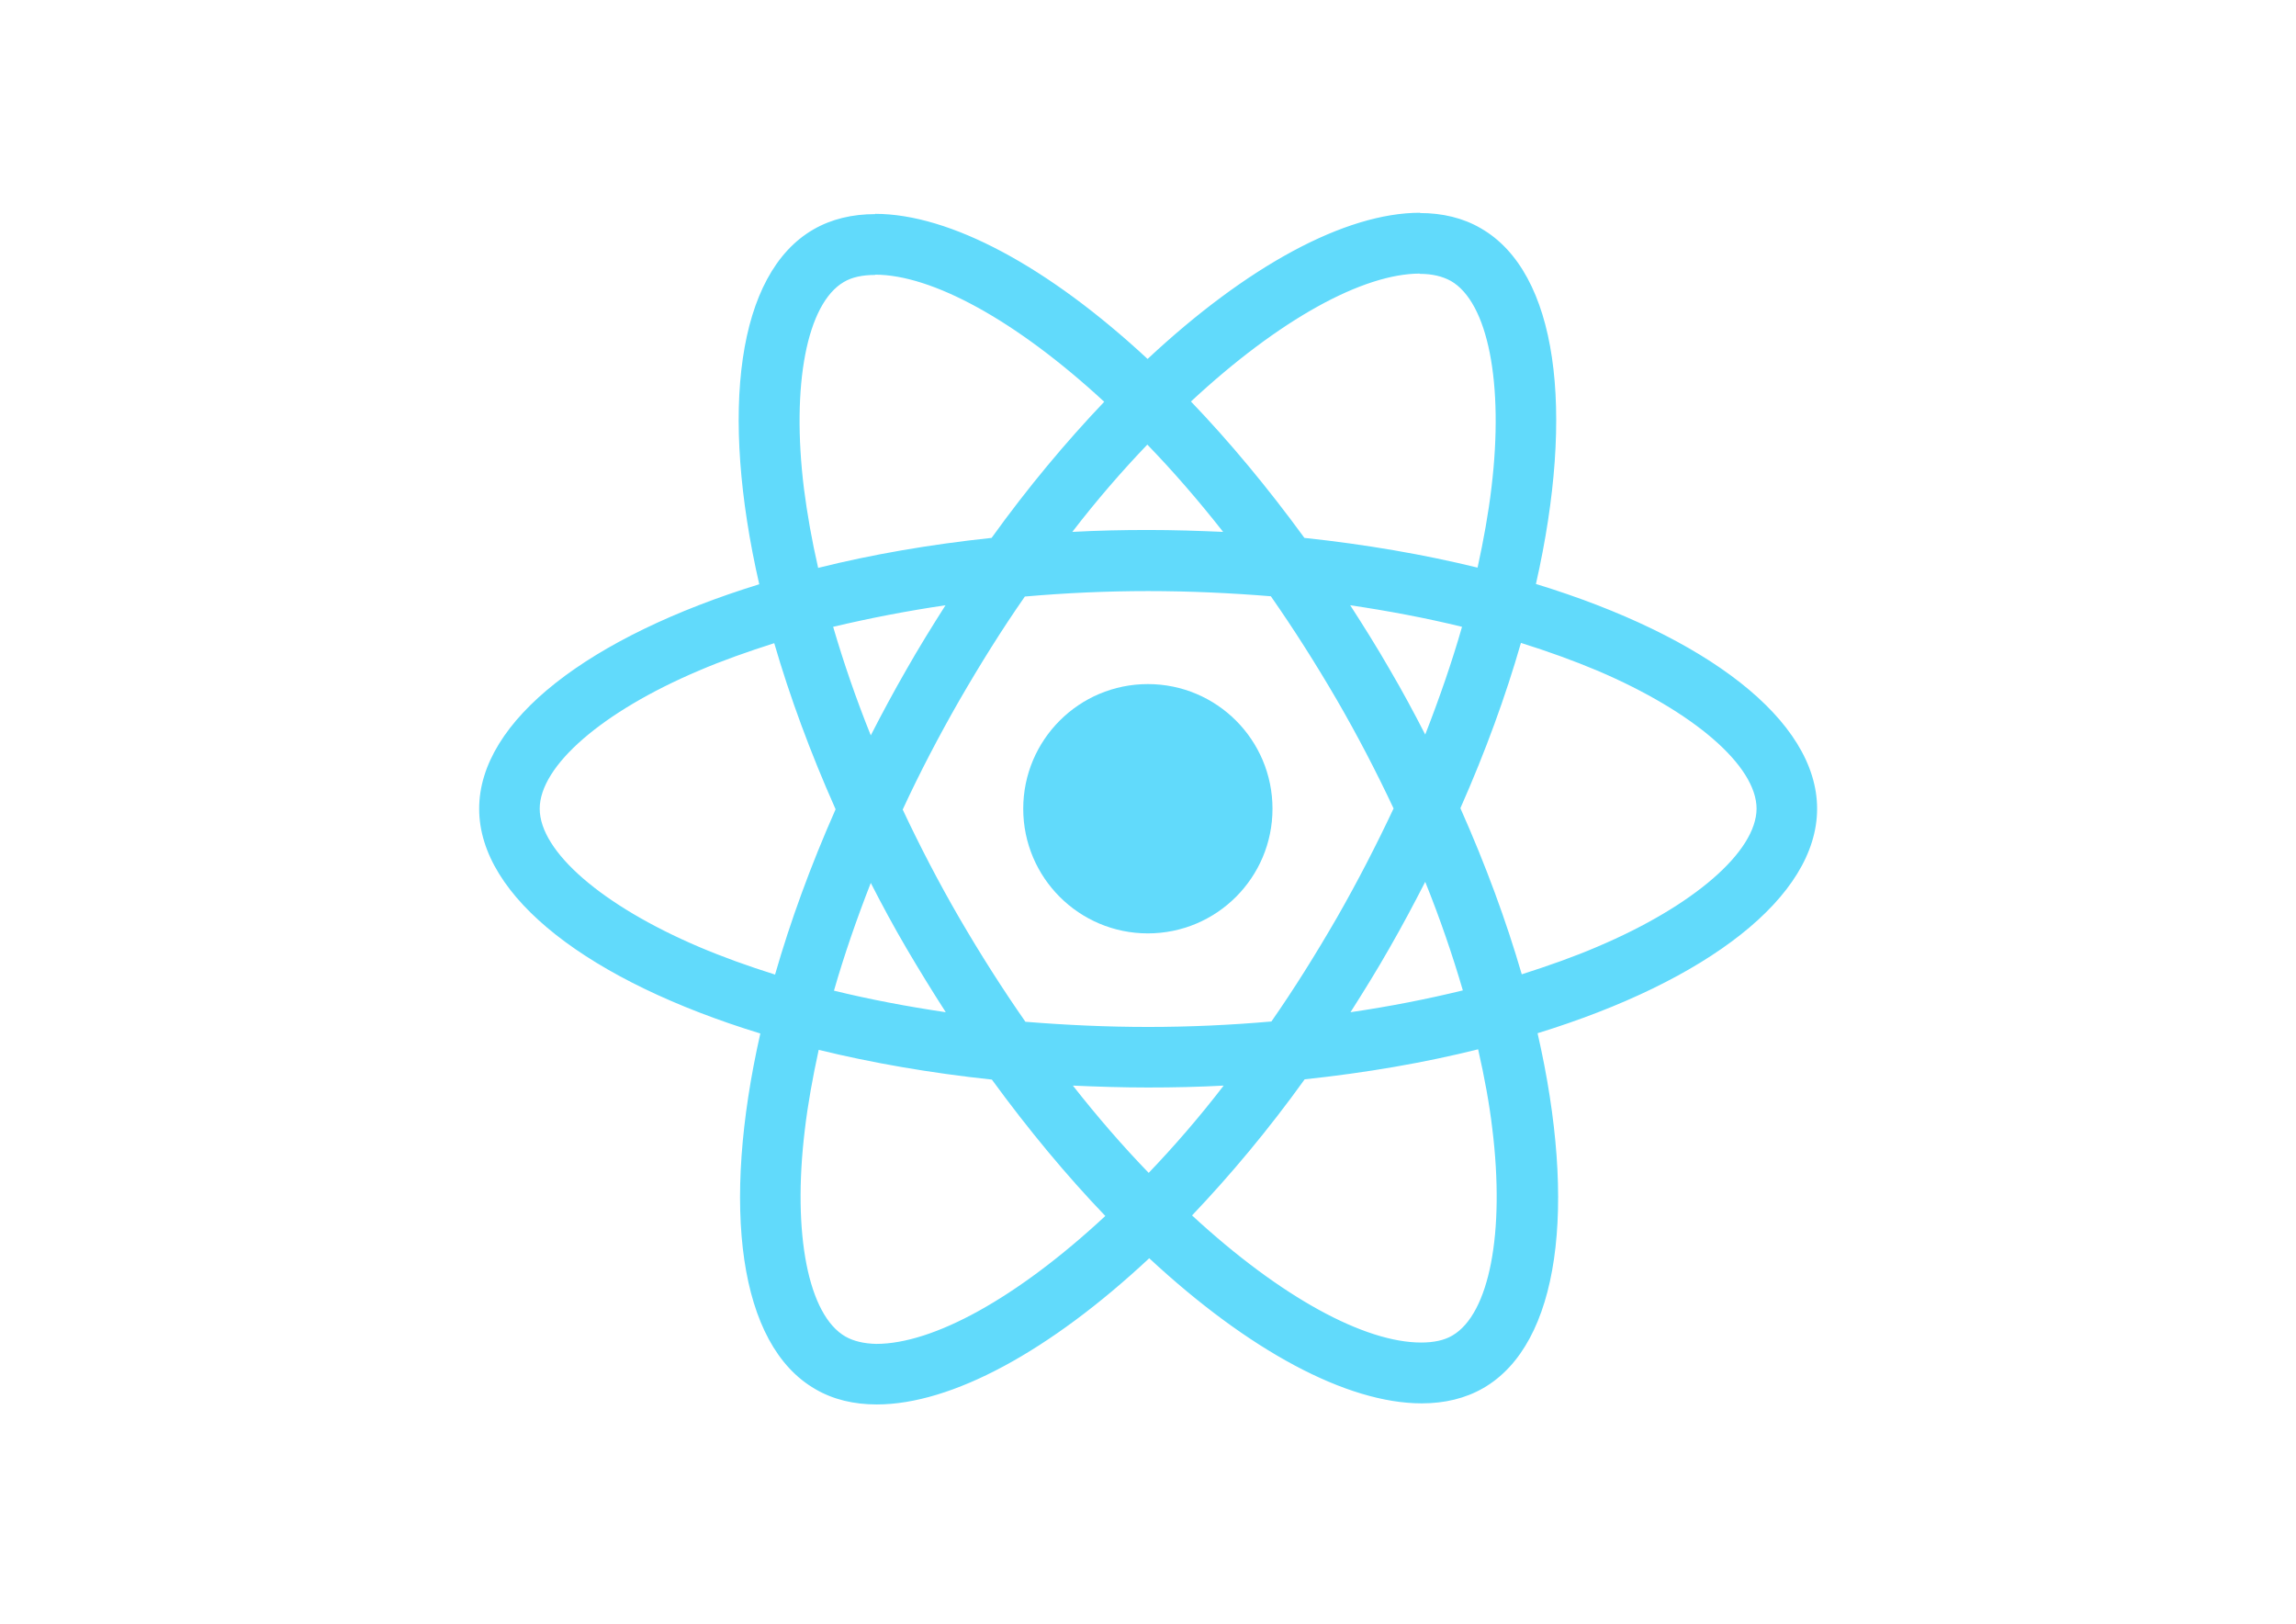
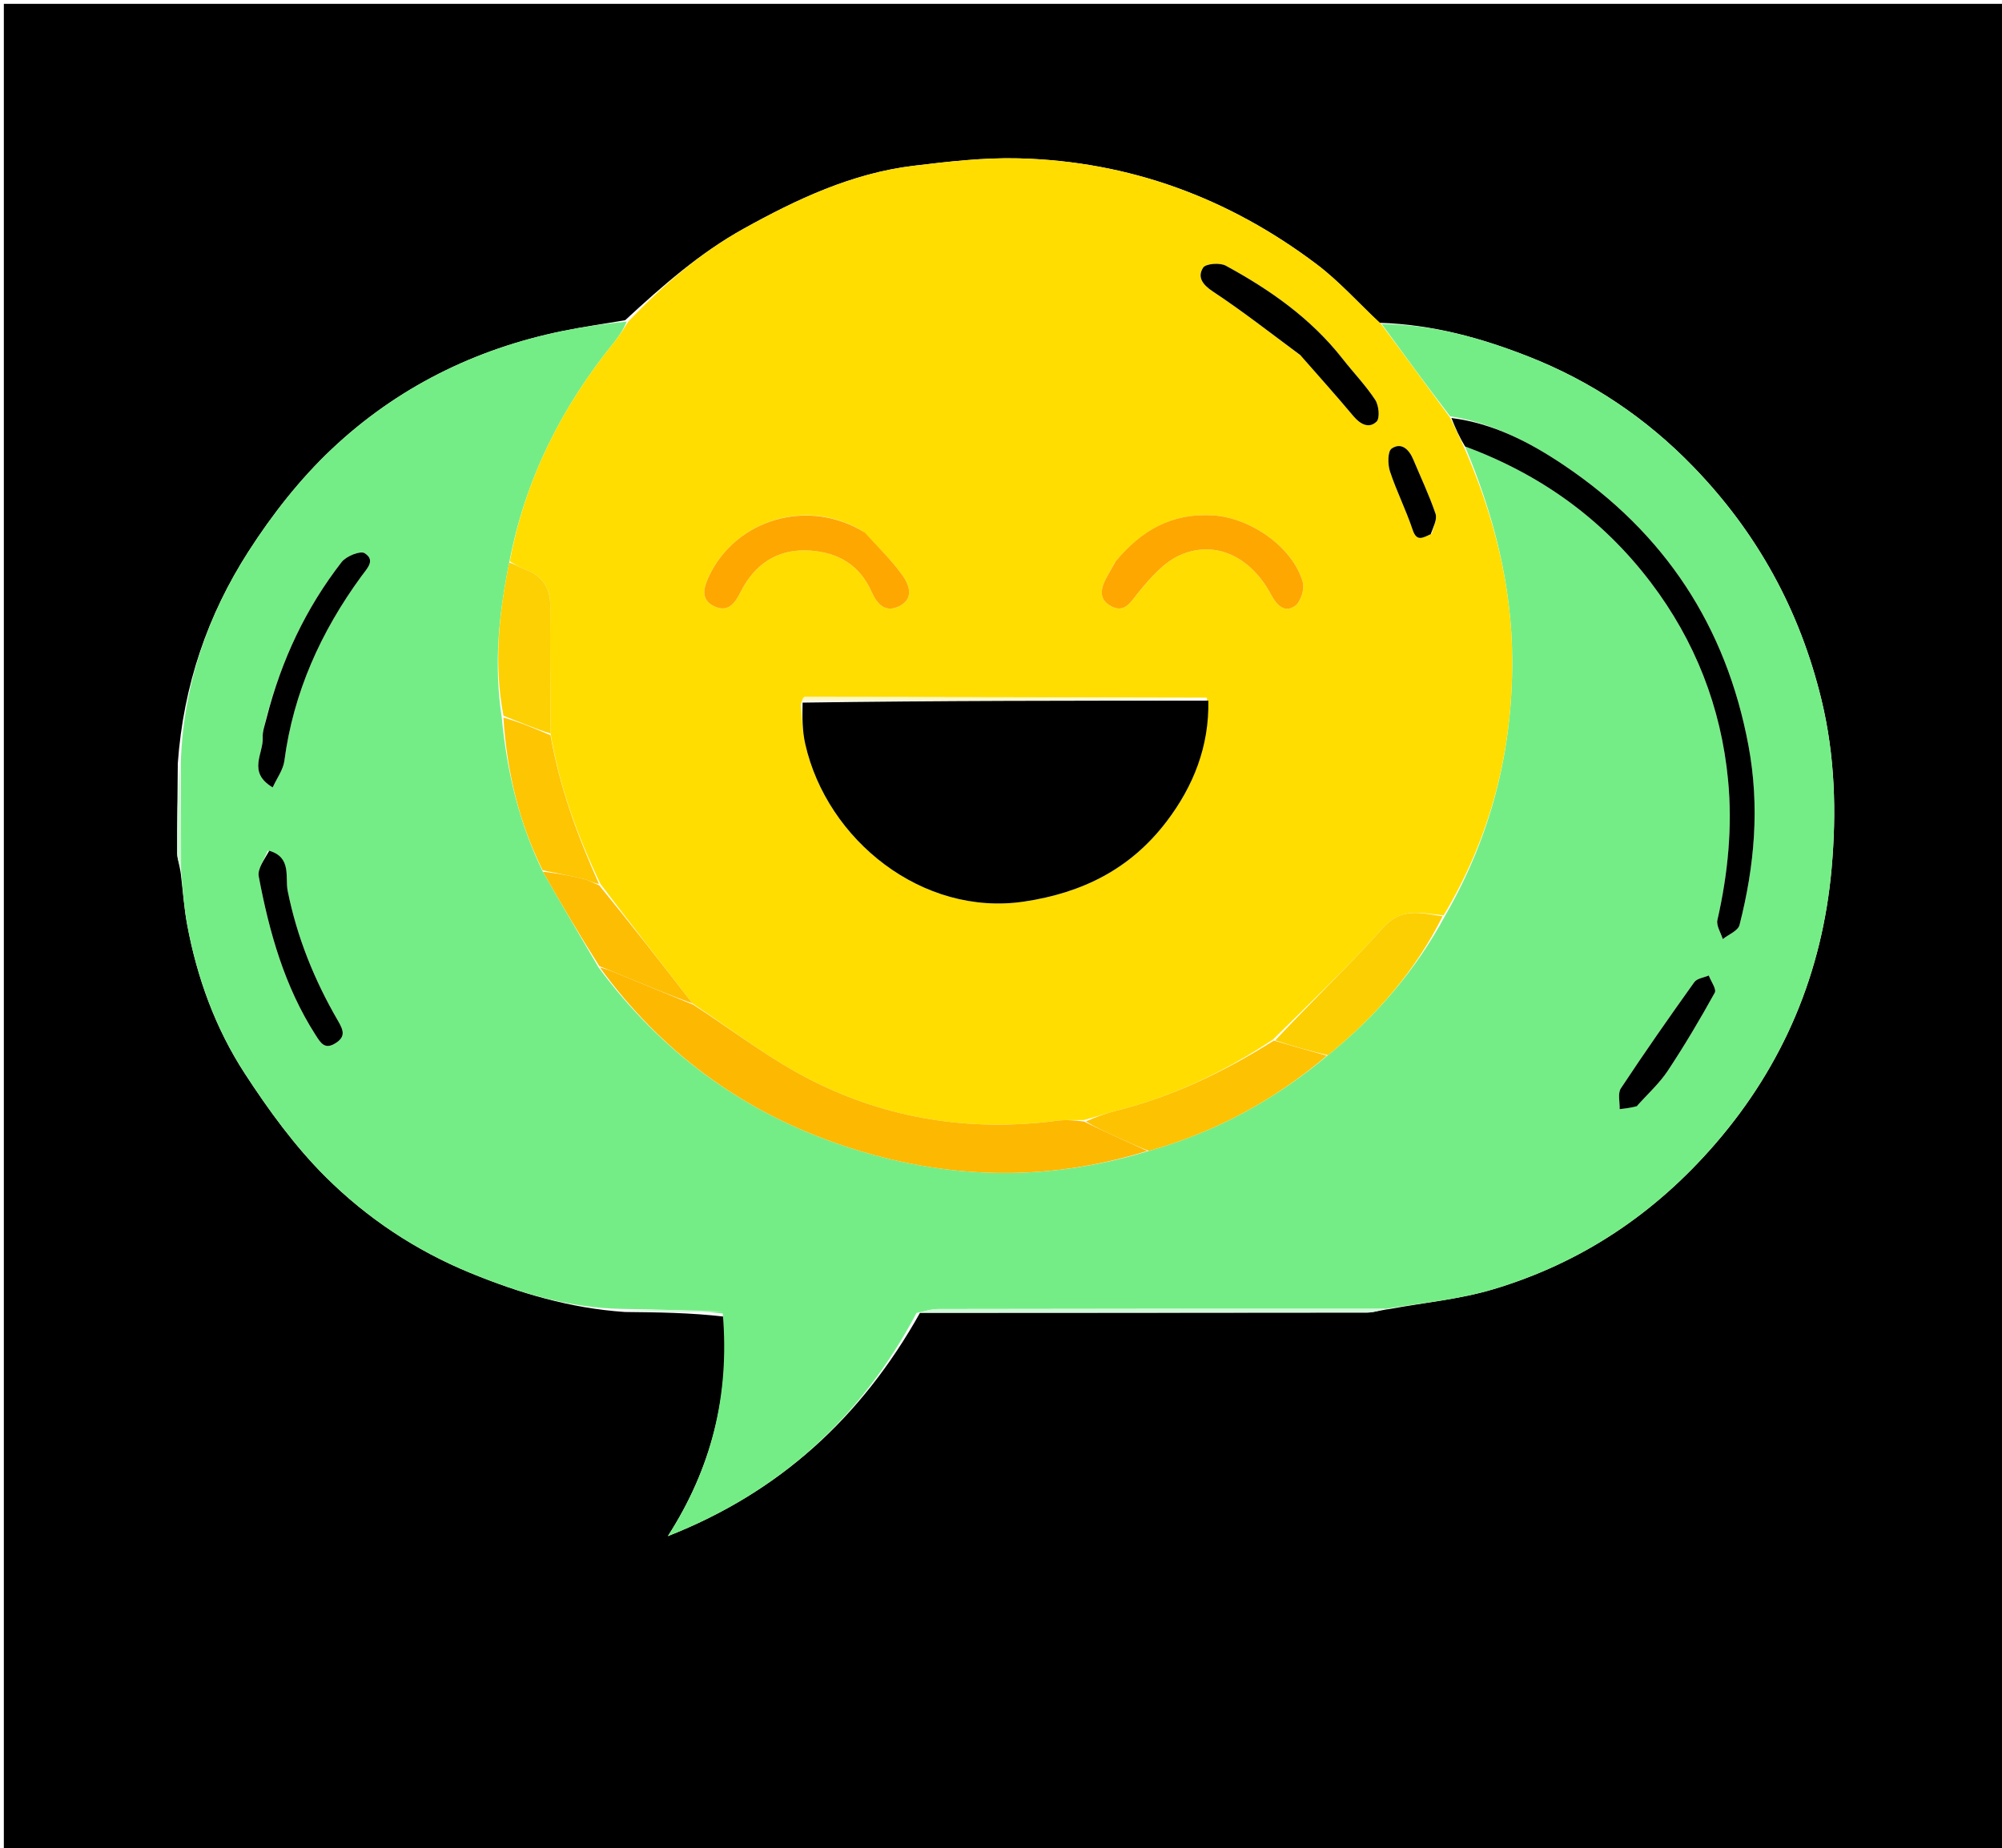
- <svg xmlns="http://www.w3.org/2000/svg" viewBox="0 0 841.9 595.3">
-   <g fill="#61DAFB">
-     <path d="M666.3 296.5c0-32.5-40.7-63.3-103.1-82.4 14.4-63.6 8-114.2-20.2-130.4-6.5-3.8-14.1-5.6-22.4-5.6v22.3c4.6 0 8.3.9 11.4 2.6 13.6 7.8 19.5 37.5 14.9 75.7-1.1 9.4-2.9 19.3-5.1 29.4-19.6-4.8-41-8.5-63.5-10.9-13.5-18.5-27.5-35.3-41.6-50 32.6-30.3 63.2-46.9 84-46.9V78c-27.5 0-63.5 19.6-99.9 53.6-36.4-33.8-72.4-53.2-99.9-53.2v22.3c20.7 0 51.4 16.5 84 46.6-14 14.7-28 31.4-41.3 49.9-22.6 2.4-44 6.1-63.6 11-2.3-10-4-19.7-5.2-29-4.7-38.2 1.1-67.9 14.6-75.8 3-1.8 6.9-2.6 11.5-2.6V78.5c-8.4 0-16 1.8-22.6 5.6-28.1 16.2-34.4 66.7-19.9 130.1-62.2 19.2-102.7 49.9-102.7 82.3 0 32.5 40.7 63.3 103.1 82.4-14.4 63.6-8 114.2 20.2 130.4 6.5 3.8 14.1 5.6 22.5 5.6 27.5 0 63.5-19.6 99.9-53.6 36.4 33.8 72.4 53.2 99.9 53.2 8.4 0 16-1.8 22.6-5.6 28.1-16.2 34.4-66.7 19.9-130.1 62-19.1 102.5-49.9 102.5-82.3zm-130.2-66.7c-3.7 12.9-8.3 26.2-13.5 39.5-4.1-8-8.4-16-13.1-24-4.6-8-9.5-15.8-14.4-23.4 14.2 2.1 27.9 4.7 41 7.9zm-45.8 106.5c-7.8 13.5-15.8 26.3-24.1 38.2-14.9 1.3-30 2-45.2 2-15.1 0-30.2-.7-45-1.9-8.3-11.9-16.4-24.6-24.2-38-7.6-13.1-14.5-26.4-20.8-39.8 6.2-13.4 13.2-26.8 20.7-39.9 7.8-13.5 15.8-26.3 24.1-38.2 14.9-1.3 30-2 45.2-2 15.1 0 30.2.7 45 1.9 8.3 11.9 16.4 24.6 24.2 38 7.6 13.1 14.5 26.4 20.8 39.8-6.3 13.4-13.2 26.8-20.7 39.9zm32.3-13c5.4 13.4 10 26.8 13.8 39.8-13.1 3.2-26.9 5.9-41.2 8 4.9-7.7 9.8-15.6 14.4-23.7 4.6-8 8.9-16.1 13-24.1zM421.2 430c-9.3-9.6-18.6-20.3-27.8-32 9 .4 18.2.7 27.5.7 9.4 0 18.7-.2 27.8-.7-9 11.7-18.3 22.4-27.5 32zm-74.4-58.9c-14.2-2.1-27.9-4.7-41-7.9 3.7-12.9 8.3-26.2 13.5-39.5 4.1 8 8.4 16 13.1 24 4.7 8 9.5 15.8 14.4 23.4zM420.7 163c9.3 9.6 18.6 20.3 27.8 32-9-.4-18.2-.7-27.5-.7-9.4 0-18.7.2-27.8.7 9-11.7 18.3-22.4 27.5-32zm-74 58.9c-4.9 7.7-9.8 15.6-14.4 23.7-4.6 8-8.9 16-13 24-5.4-13.4-10-26.8-13.8-39.8 13.1-3.1 26.9-5.8 41.2-7.9zm-90.5 125.2c-35.4-15.1-58.3-34.9-58.3-50.6 0-15.7 22.9-35.6 58.3-50.6 8.6-3.7 18-7 27.7-10.1 5.7 19.6 13.2 40 22.5 60.9-9.2 20.8-16.6 41.1-22.2 60.6-9.9-3.1-19.3-6.5-28-10.2zM310 490c-13.6-7.8-19.5-37.5-14.9-75.7 1.1-9.4 2.9-19.3 5.1-29.4 19.6 4.8 41 8.5 63.5 10.9 13.5 18.5 27.5 35.3 41.6 50-32.6 30.3-63.2 46.9-84 46.9-4.5-.1-8.3-1-11.3-2.7zm237.2-76.2c4.7 38.2-1.1 67.9-14.6 75.8-3 1.8-6.9 2.6-11.5 2.6-20.7 0-51.4-16.5-84-46.6 14-14.7 28-31.4 41.3-49.9 22.6-2.4 44-6.1 63.6-11 2.3 10.1 4.1 19.8 5.2 29.1zm38.5-66.7c-8.6 3.7-18 7-27.7 10.1-5.7-19.6-13.2-40-22.5-60.9 9.2-20.8 16.6-41.1 22.2-60.6 9.9 3.1 19.3 6.5 28.1 10.2 35.4 15.1 58.3 34.9 58.3 50.6-.1 15.7-23 35.6-58.4 50.6zM320.8 78.4z" />
-     <circle cx="420.9" cy="296.5" r="45.7" />
-     <path d="M520.5 78.1z" />
-   </g>
+ <svg xmlns="http://www.w3.org/2000/svg" version="1.1" id="Layer_1" x="0px" y="0px" width="100%" viewBox="0 0 520 480" enable-background="new 0 0 520 480" xml:space="preserve">
+   <path fill="#000000" opacity="1" stroke="none" d=" M284,481   C189.333,481 95.167,481 1,481   C1,321 1,161 1,1   C174.333,1 347.666,1 521,1   C521,161 521,321 521,481   C442.167,481 363.333,481 284,481  M361.015,340.033   C369.965,338.383 379.15,337.519 387.819,334.93   C410.667,328.107 429.746,315.365 445.457,297.22   C463.37,276.532 473.338,252.501 475.739,225.629   C477.038,211.095 476.632,196.33 473.115,181.813   C467.47,158.505 456.421,138.381 439.746,121.178   C427.544,108.59 413.32,99.043 397.108,92.661   C384.882,87.848 372.227,84.294 358.299,83.854   C352.888,78.755 347.889,73.108 341.991,68.654   C319.13,51.393 293.289,41.863 264.576,41.139   C255.495,40.91 246.329,41.974 237.277,43.068   C221.302,44.999 206.971,51.739 193.102,59.444   C181.863,65.688 172.237,74.063 162.381,83.186   C156.952,84.114 151.492,84.892 146.099,85.995   C123.283,90.659 103.011,100.771 86.158,116.673   C77.918,124.447 70.703,133.67 64.564,143.226   C53.961,159.73 47.635,177.983 46.183,198.286   C46.118,206.075 45.999,213.864 46.033,221.652   C46.04,223.145 46.644,224.636 46.971,227.009   C47.502,231.39 47.804,235.813 48.607,240.144   C51.173,253.983 55.959,267.147 63.597,278.884   C69.79,288.401 76.611,297.799 84.626,305.769   C95.356,316.44 108.005,324.876 122.219,330.694   C134.965,335.911 147.964,339.844 162.286,340.816   C170.845,340.908 179.404,340.999 187.989,342.016   C189.537,362.568 184.759,381.5 173.47,399.047   C202.299,387.723 223.686,368.33 238.98,341.007   C277.699,341.006 316.418,341.018 355.138,340.964   C356.8,340.962 358.462,340.356 361.015,340.033  z" />
+   <path fill="#75ED86" opacity="1" stroke="none" d=" M358.887,84.174   C372.227,84.294 384.882,87.848 397.108,92.661   C413.32,99.043 427.544,108.59 439.746,121.178   C456.421,138.381 467.47,158.505 473.115,181.813   C476.632,196.33 477.038,211.095 475.739,225.629   C473.338,252.501 463.37,276.532 445.457,297.22   C429.746,315.365 410.667,328.107 387.819,334.93   C379.15,337.519 369.965,338.383 360.095,339.989   C320.653,339.966 282.131,339.973 243.609,340.055   C241.757,340.059 239.906,340.72 238.055,341.076   C223.686,368.33 202.299,387.723 173.47,399.047   C184.759,381.5 189.537,362.568 187.734,341.208   C178.942,340.276 170.407,340.152 161.871,340.027   C147.964,339.844 134.965,335.911 122.219,330.694   C108.005,324.876 95.356,316.44 84.626,305.769   C76.611,297.799 69.79,288.401 63.597,278.884   C55.959,267.147 51.173,253.983 48.607,240.144   C47.804,235.813 47.502,231.39 47.021,226.093   C47.038,216.076 47.005,206.974 46.973,197.872   C47.635,177.983 53.961,159.73 64.564,143.226   C70.703,133.67 77.918,124.447 86.158,116.673   C103.011,100.771 123.283,90.659 146.099,85.995   C151.492,84.892 156.952,84.114 162.77,83.531   C161.916,85.602 160.752,87.393 159.416,89.044   C145.848,105.797 136.405,124.503 132.27,146.146   C129.556,159.532 128.233,172.638 130.324,186.363   C131.663,200.506 134.813,213.698 140.993,226.436   C145.8,234.86 150.569,242.928 155.457,251.291   C171.428,272.834 191.858,288.031 216.797,296.844   C243.55,306.298 270.69,307.484 298.387,298.983   C315.855,294.064 331.087,285.718 344.916,274.124   C357.491,263.944 367.672,252.129 375.39,237.826   C387.348,217.081 392.89,194.934 392.788,171.387   C392.703,152.008 387.949,133.63 380.541,115.983   C400.177,123.239 416.27,134.854 428.74,151.255   C440.292,166.449 447.043,183.739 448.851,202.654   C450.013,214.81 448.815,227.003 446.079,238.999   C445.744,240.469 446.971,242.295 447.473,243.955   C448.971,242.752 451.438,241.797 451.818,240.309   C455.748,224.946 457.112,209.525 454.143,193.655   C448.327,162.571 432.308,138.412 406.255,120.875   C397.362,114.889 387.822,109.949 376.647,108.128   C370.495,100.082 364.691,92.128 358.887,84.174  M69.071,186.83   C68.772,188.425 68.146,190.04 68.237,191.613   C68.476,195.746 64.146,200.575 70.827,204.553   C71.936,202.116 73.555,199.974 73.861,197.66   C76.208,179.861 83.351,164.094 93.829,149.742   C95.389,147.606 97.603,145.538 94.713,143.705   C93.595,142.997 89.92,144.481 88.742,146   C79.474,157.945 73.119,171.378 69.071,186.83  M69.516,221.015   C68.691,223.248 66.826,225.678 67.205,227.683   C69.94,242.153 73.886,256.249 81.961,268.856   C83.333,270.999 84.373,272.754 87.166,270.982   C89.813,269.302 89.216,267.635 87.822,265.237   C81.68,254.678 77.15,243.516 74.725,231.421   C74.024,227.927 75.817,222.718 69.516,221.015  M425.386,287.08   C428.002,284.141 431.001,281.456 433.154,278.209   C437.525,271.62 441.562,264.796 445.393,257.879   C445.902,256.958 444.406,254.926 443.839,253.409   C442.559,253.964 440.775,254.159 440.079,255.132   C433.578,264.231 427.169,273.4 421.004,282.729   C420.144,284.031 420.756,286.305 420.686,288.129   C422.087,287.967 423.489,287.804 425.386,287.08  z" />
+   <path fill="#FFDD01" opacity="1" stroke="none" d=" M132.423,145.811   C136.405,124.503 145.848,105.797 159.416,89.044   C160.752,87.393 161.916,85.602 163.195,83.523   C172.237,74.063 181.863,65.688 193.102,59.444   C206.971,51.739 221.302,44.999 237.277,43.068   C246.329,41.974 255.495,40.91 264.576,41.139   C293.289,41.863 319.13,51.393 341.991,68.654   C347.889,73.108 352.888,78.755 358.593,84.014   C364.691,92.128 370.495,100.082 376.649,108.491   C378.057,111.287 379.116,113.629 380.174,115.97   C387.949,133.63 392.703,152.008 392.788,171.387   C392.89,194.934 387.348,217.081 374.959,237.811   C368.937,237.159 363.996,235.712 359.299,240.948   C350.281,251.002 340.478,260.351 330.652,270.04   C317.88,278.492 304.541,284.884 289.94,288.542   C287.26,289.214 284.644,290.145 281.545,290.964   C278.931,291.015 276.745,290.854 274.616,291.133   C252.297,294.056 230.812,290.765 210.839,280.676   C200.015,275.209 190.263,267.617 179.87,260.69   C171.812,250.263 163.911,240.129 155.963,229.635   C149.957,217.076 145.322,204.429 142.998,190.557   C142.997,189.115 142.996,188.118 142.992,187.121   C142.959,177.228 142.835,167.334 142.931,157.442   C142.977,152.623 140.811,149.445 135.892,147.725   C134.663,147.295 133.575,146.46 132.423,145.811  M207.999,183.023   C208.364,186.428 208.398,189.907 209.146,193.225   C214.785,218.26 239.622,238.136 265.981,234.206   C281.299,231.922 293.657,225.657 302.963,213.462   C310.015,204.221 314.088,193.83 313.487,181.245   C278.678,181.165 243.869,181.082 209.06,181.053   C208.706,181.053 208.352,181.78 207.999,183.023  M289.516,146.16   C288.968,147.185 288.46,148.234 287.866,149.231   C286.121,152.159 284.893,155.437 288.536,157.441   C292.211,159.462 293.754,156.243 295.875,153.668   C298.847,150.059 302.264,146.135 306.365,144.275   C315.523,140.121 324.905,144.542 330.201,154.555   C331.655,157.304 333.684,159.273 336.353,157.418   C337.821,156.398 338.906,153.047 338.394,151.252   C335.747,141.978 324.679,134.474 315.015,133.882   C304.344,133.228 296.482,137.769 289.516,146.16  M224.26,138.119   C210.024,129.262 191.152,134.753 184.102,149.788   C182.718,152.738 181.942,155.825 185.516,157.501   C188.921,159.098 190.726,157.061 192.323,153.867   C195.95,146.609 201.894,142.474 210.32,143.018   C217.653,143.492 223.299,146.74 226.377,153.721   C227.807,156.964 229.984,159.325 233.693,157.413   C237.415,155.494 236.172,151.961 234.527,149.633   C231.71,145.645 228.14,142.19 224.26,138.119  M337.995,92.494   C342.522,97.687 347.121,102.819 351.541,108.101   C353.333,110.242 355.602,111.406 357.546,109.52   C358.463,108.63 358.142,105.315 357.198,103.878   C354.704,100.085 351.502,96.765 348.69,93.173   C340.498,82.71 329.865,75.27 318.37,69.011   C316.855,68.186 313.182,68.476 312.506,69.53   C310.952,71.956 312.305,73.918 315.056,75.735   C322.755,80.821 330.042,86.531 337.995,92.494  M371.94,138.559   C372.292,136.849 373.353,134.896 372.867,133.472   C371.22,128.64 369.023,123.997 367.041,119.279   C365.955,116.695 363.939,114.822 361.467,116.53   C360.416,117.256 360.429,120.618 361.027,122.429   C362.729,127.588 365.213,132.489 366.929,137.644   C367.954,140.727 369.476,139.764 371.94,138.559  z" />
+   <path fill="#D2F8DA" opacity="1" stroke="none" d=" M238.517,341.041   C239.906,340.72 241.757,340.059 243.609,340.055   C282.131,339.973 320.653,339.966 359.65,339.988   C358.462,340.356 356.8,340.962 355.138,340.964   C316.418,341.018 277.699,341.006 238.517,341.041  z" />
+   <path fill="#CDF7D3" opacity="1" stroke="none" d=" M46.578,198.079   C47.005,206.974 47.038,216.076 47.022,225.653   C46.644,224.636 46.04,223.145 46.033,221.652   C45.999,213.864 46.118,206.075 46.578,198.079  z" />
+   <path fill="#D5F8DB" opacity="1" stroke="none" d=" M162.078,340.422   C170.407,340.152 178.942,340.276 187.72,340.745   C179.404,340.999 170.845,340.908 162.078,340.422  z" />
+   <path fill="#FDB802" opacity="1" stroke="none" d=" M180.027,260.984   C190.263,267.617 200.015,275.209 210.839,280.676   C230.812,290.765 252.297,294.056 274.616,291.133   C276.745,290.854 278.931,291.015 281.598,291.338   C284.467,292.796 286.826,293.893 289.192,294.975   C292.125,296.317 295.064,297.647 298,298.982   C270.69,307.484 243.55,306.298 216.797,296.844   C191.858,288.031 171.428,272.834 155.808,251.305   C157.979,251.859 159.908,252.72 161.861,253.526   C167.912,256.023 173.971,258.499 180.027,260.984  z" />
+   <path fill="#000000" opacity="1" stroke="none" d=" M380.541,115.983   C379.116,113.629 378.057,111.287 376.997,108.583   C387.822,109.949 397.362,114.889 406.255,120.875   C432.308,138.412 448.327,162.571 454.143,193.655   C457.112,209.525 455.748,224.946 451.818,240.309   C451.438,241.797 448.971,242.752 447.473,243.955   C446.971,242.295 445.744,240.469 446.079,238.999   C448.815,227.003 450.013,214.81 448.851,202.654   C447.043,183.739 440.292,166.449 428.74,151.255   C416.27,134.854 400.177,123.239 380.541,115.983  z" />
+   <path fill="#FDC202" opacity="1" stroke="none" d=" M298.387,298.983   C295.064,297.647 292.125,296.317 289.192,294.975   C286.826,293.893 284.467,292.796 282.052,291.331   C284.644,290.145 287.26,289.214 289.94,288.542   C304.541,284.884 317.88,278.492 330.875,270.315   C335.84,271.777 340.236,273.01 344.632,274.243   C331.087,285.718 315.855,294.064 298.387,298.983  z" />
+   <path fill="#FCCF03" opacity="1" stroke="none" d=" M344.916,274.124   C340.236,273.01 335.84,271.777 331.222,270.268   C340.478,260.351 350.281,251.002 359.299,240.948   C363.996,235.712 368.937,237.159 374.699,238.032   C367.672,252.129 357.491,263.944 344.916,274.124  z" />
+   <path fill="#FDC502" opacity="1" stroke="none" d=" M142.995,191.003   C145.322,204.429 149.957,217.076 155.588,229.629   C154.11,229.433 153.013,228.665 151.801,228.373   C148.21,227.508 144.573,226.83 140.954,226.079   C134.813,213.698 131.663,200.506 130.756,186.4   C135.133,187.65 139.064,189.326 142.995,191.003  z" />
+   <path fill="#FCD003" opacity="1" stroke="none" d=" M142.998,190.557   C139.064,189.326 135.133,187.65 130.77,185.936   C128.233,172.638 129.556,159.532 132.27,146.146   C133.575,146.46 134.663,147.295 135.892,147.725   C140.811,149.445 142.977,152.623 142.931,157.442   C142.835,167.334 142.959,177.228 142.992,187.121   C142.996,188.118 142.997,189.115 142.998,190.557  z" />
+   <path fill="#FDBD02" opacity="1" stroke="none" d=" M140.993,226.436   C144.573,226.83 148.21,227.508 151.801,228.373   C153.013,228.665 154.11,229.433 155.634,229.989   C163.911,240.129 171.812,250.263 179.87,260.69   C173.971,258.499 167.912,256.023 161.861,253.526   C159.908,252.72 157.979,251.859 155.688,251.009   C150.569,242.928 145.8,234.86 140.993,226.436  z" />
+   <path fill="#000000" opacity="1" stroke="none" d=" M69.256,186.445   C73.119,171.378 79.474,157.945 88.742,146   C89.92,144.481 93.595,142.997 94.713,143.705   C97.603,145.538 95.389,147.606 93.829,149.742   C83.351,164.094 76.208,179.861 73.861,197.66   C73.555,199.974 71.936,202.116 70.827,204.553   C64.146,200.575 68.476,195.746 68.237,191.613   C68.146,190.04 68.772,188.425 69.256,186.445  z" />
+   <path fill="#000000" opacity="1" stroke="none" d=" M69.929,221.011   C75.817,222.718 74.024,227.927 74.725,231.421   C77.15,243.516 81.68,254.678 87.822,265.237   C89.216,267.635 89.813,269.302 87.166,270.982   C84.373,272.754 83.333,270.999 81.961,268.856   C73.886,256.249 69.94,242.153 67.205,227.683   C66.826,225.678 68.691,223.248 69.929,221.011  z" />
+   <path fill="#000000" opacity="1" stroke="none" d=" M425.138,287.36   C423.489,287.804 422.087,287.967 420.686,288.129   C420.756,286.305 420.144,284.031 421.004,282.729   C427.169,273.4 433.578,264.231 440.079,255.132   C440.775,254.159 442.559,253.964 443.839,253.409   C444.406,254.926 445.902,256.958 445.393,257.879   C441.562,264.796 437.525,271.62 433.154,278.209   C431.001,281.456 428.002,284.141 425.138,287.36  z" />
+   <path fill="#000000" opacity="1" stroke="none" d=" M313.852,182.008   C314.088,193.83 310.015,204.221 302.963,213.462   C293.657,225.657 281.299,231.922 265.981,234.206   C239.622,238.136 214.785,218.26 209.146,193.225   C208.398,189.907 208.364,186.428 208.463,182.518   C243.903,182.012 278.878,182.01 313.852,182.008  z" />
+   <path fill="#FEA701" opacity="1" stroke="none" d=" M289.74,145.874   C296.482,137.769 304.344,133.228 315.015,133.882   C324.679,134.474 335.747,141.978 338.394,151.252   C338.906,153.047 337.821,156.398 336.353,157.418   C333.684,159.273 331.655,157.304 330.201,154.555   C324.905,144.542 315.523,140.121 306.365,144.275   C302.264,146.135 298.847,150.059 295.875,153.668   C293.754,156.243 292.211,159.462 288.536,157.441   C284.893,155.437 286.121,152.159 287.866,149.231   C288.46,148.234 288.968,147.185 289.74,145.874  z" />
+   <path fill="#FEA701" opacity="1" stroke="none" d=" M224.573,138.315   C228.14,142.19 231.71,145.645 234.527,149.633   C236.172,151.961 237.415,155.494 233.693,157.413   C229.984,159.325 227.807,156.964 226.377,153.721   C223.299,146.74 217.653,143.492 210.32,143.018   C201.894,142.474 195.95,146.609 192.323,153.867   C190.726,157.061 188.921,159.098 185.516,157.501   C181.942,155.825 182.718,152.738 184.102,149.788   C191.152,134.753 210.024,129.262 224.573,138.315  z" />
+   <path fill="#000000" opacity="1" stroke="none" d=" M337.743,92.245   C330.042,86.531 322.755,80.821 315.056,75.735   C312.305,73.918 310.952,71.956 312.506,69.53   C313.182,68.476 316.855,68.186 318.37,69.011   C329.865,75.27 340.498,82.71 348.69,93.173   C351.502,96.765 354.704,100.085 357.198,103.878   C358.142,105.315 358.463,108.63 357.546,109.52   C355.602,111.406 353.333,110.242 351.541,108.101   C347.121,102.819 342.522,97.687 337.743,92.245  z" />
+   <path fill="#000000" opacity="1" stroke="none" d=" M371.618,138.759   C369.476,139.764 367.954,140.727 366.929,137.644   C365.213,132.489 362.729,127.588 361.027,122.429   C360.429,120.618 360.416,117.256 361.467,116.53   C363.939,114.822 365.955,116.695 367.041,119.279   C369.023,123.997 371.22,128.64 372.867,133.472   C373.353,134.896 372.292,136.849 371.618,138.759  z" />
+   <path fill="#FEF7C4" opacity="1" stroke="none" d=" M313.67,181.627   C278.878,182.01 243.903,182.012 208.463,182.09   C208.352,181.78 208.706,181.053 209.06,181.053   C243.869,181.082 278.678,181.165 313.67,181.627  z" />
</svg>
